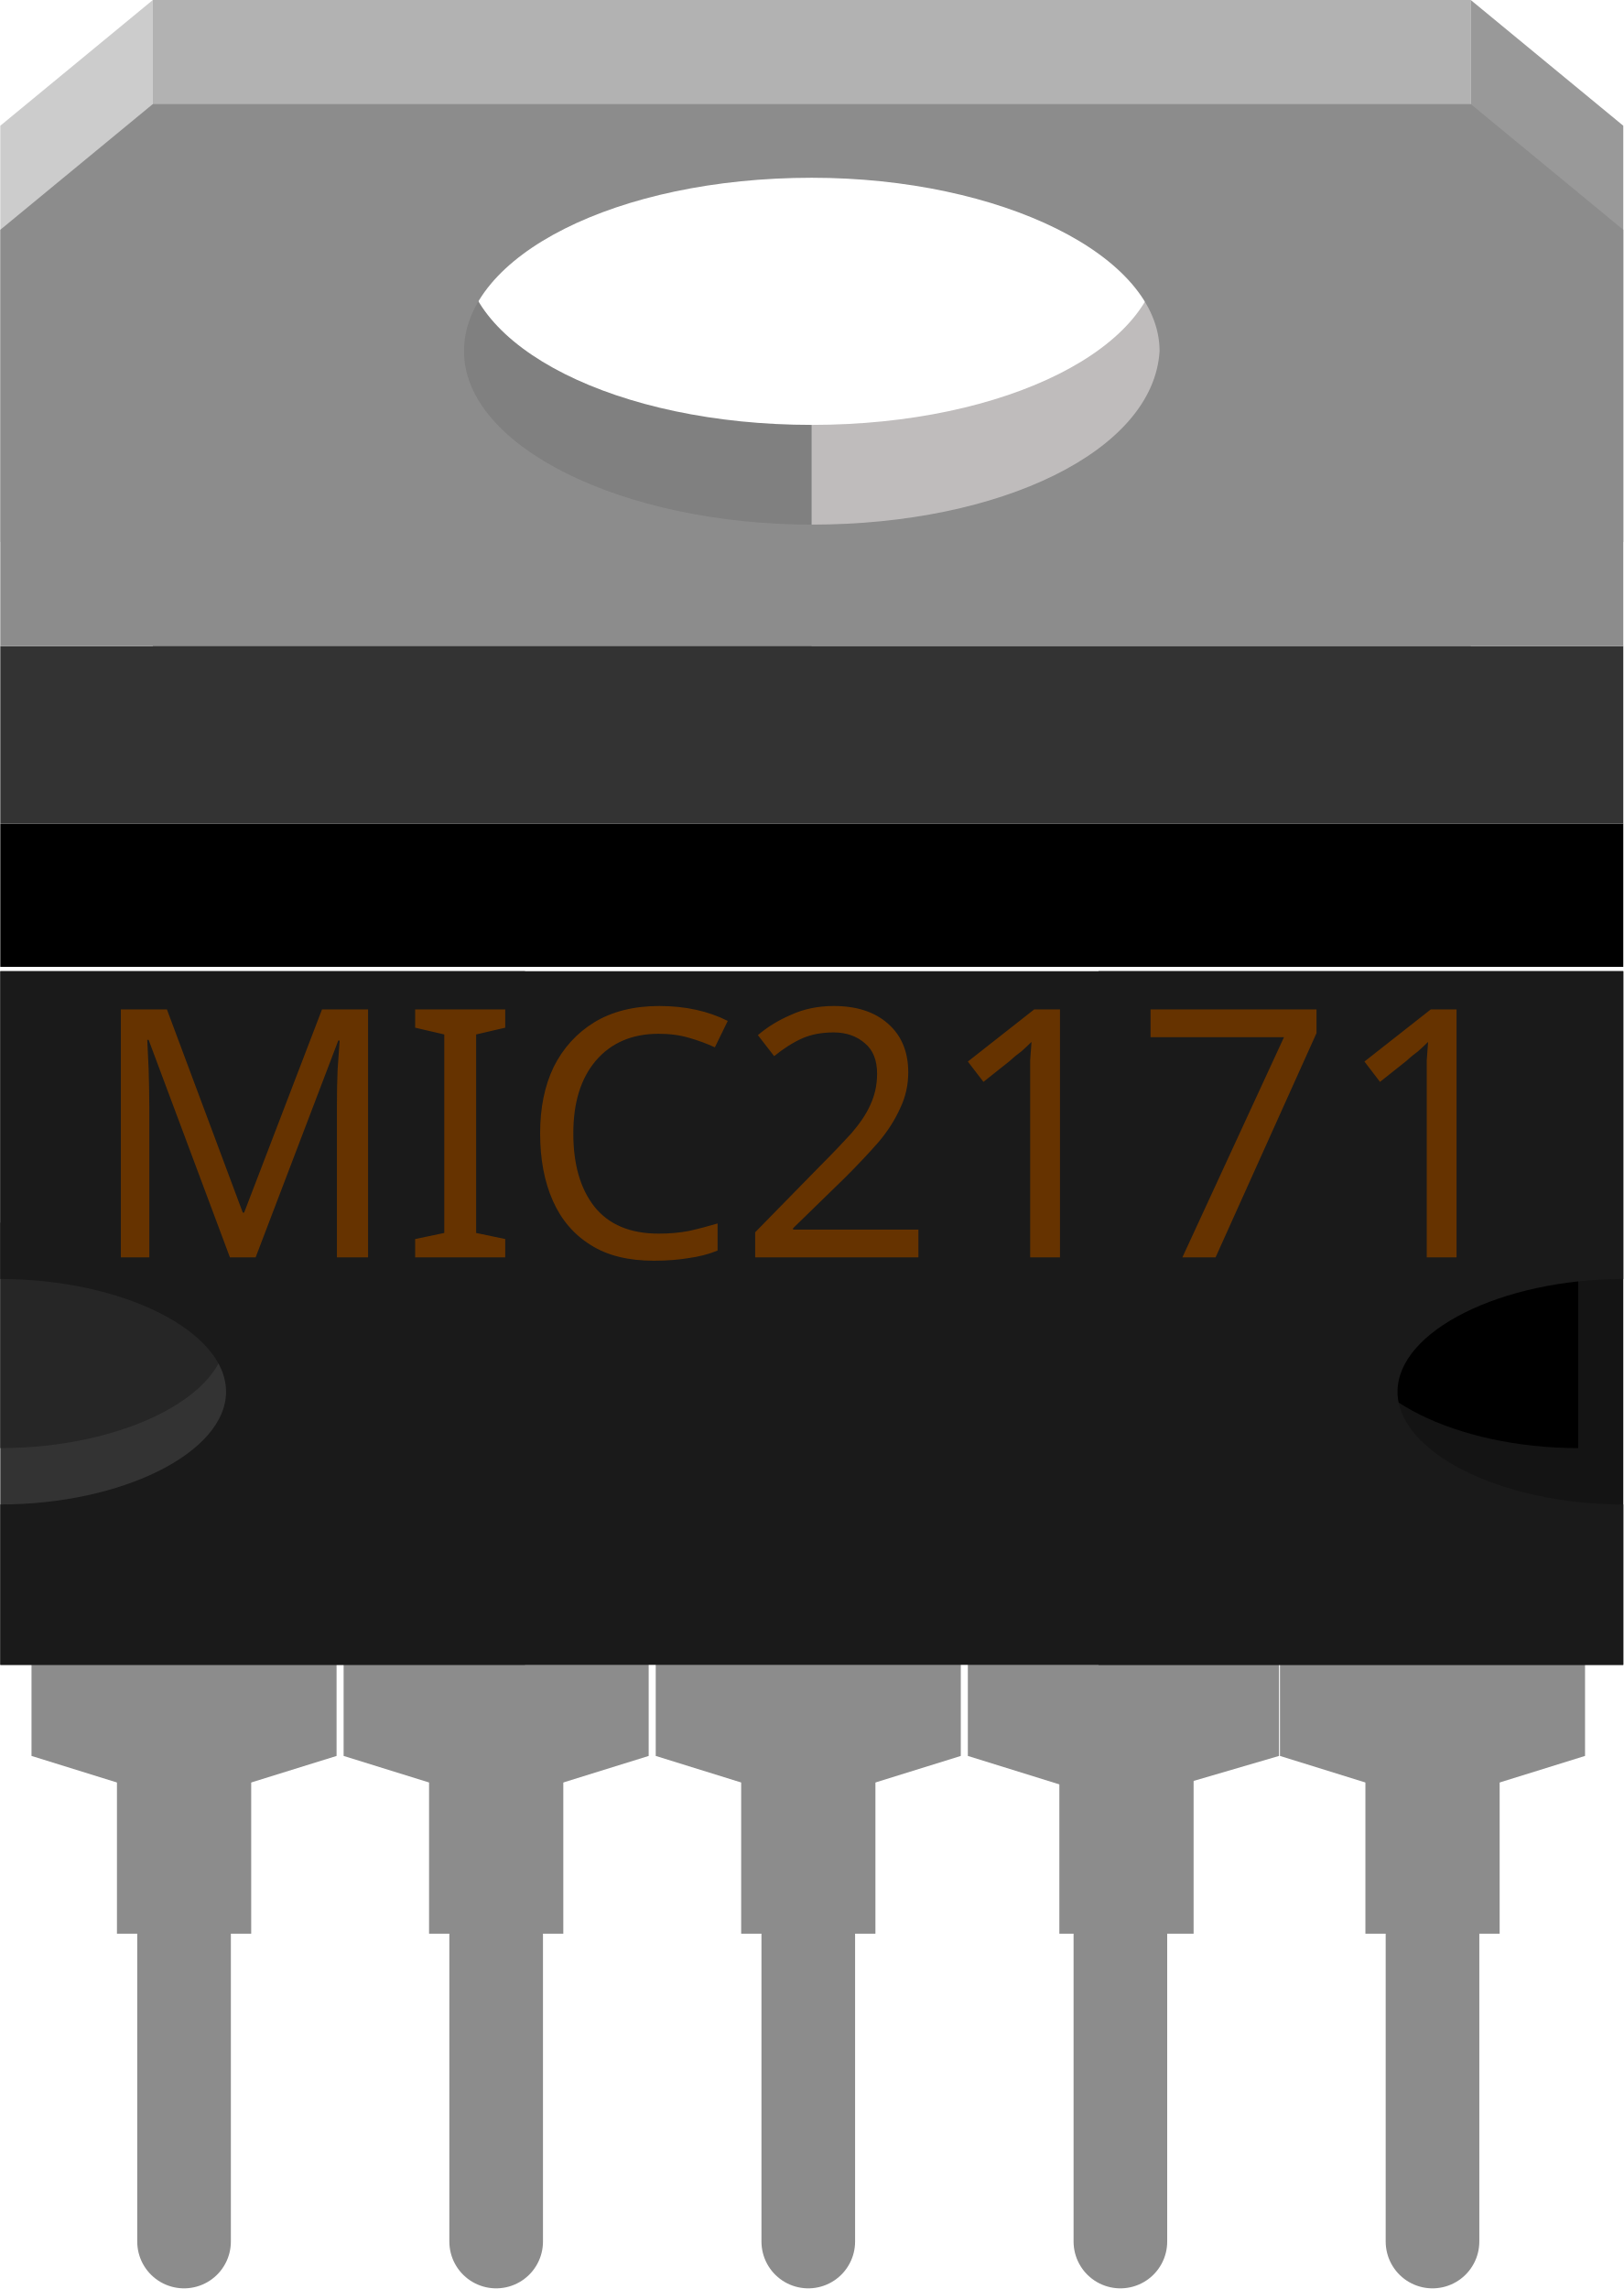
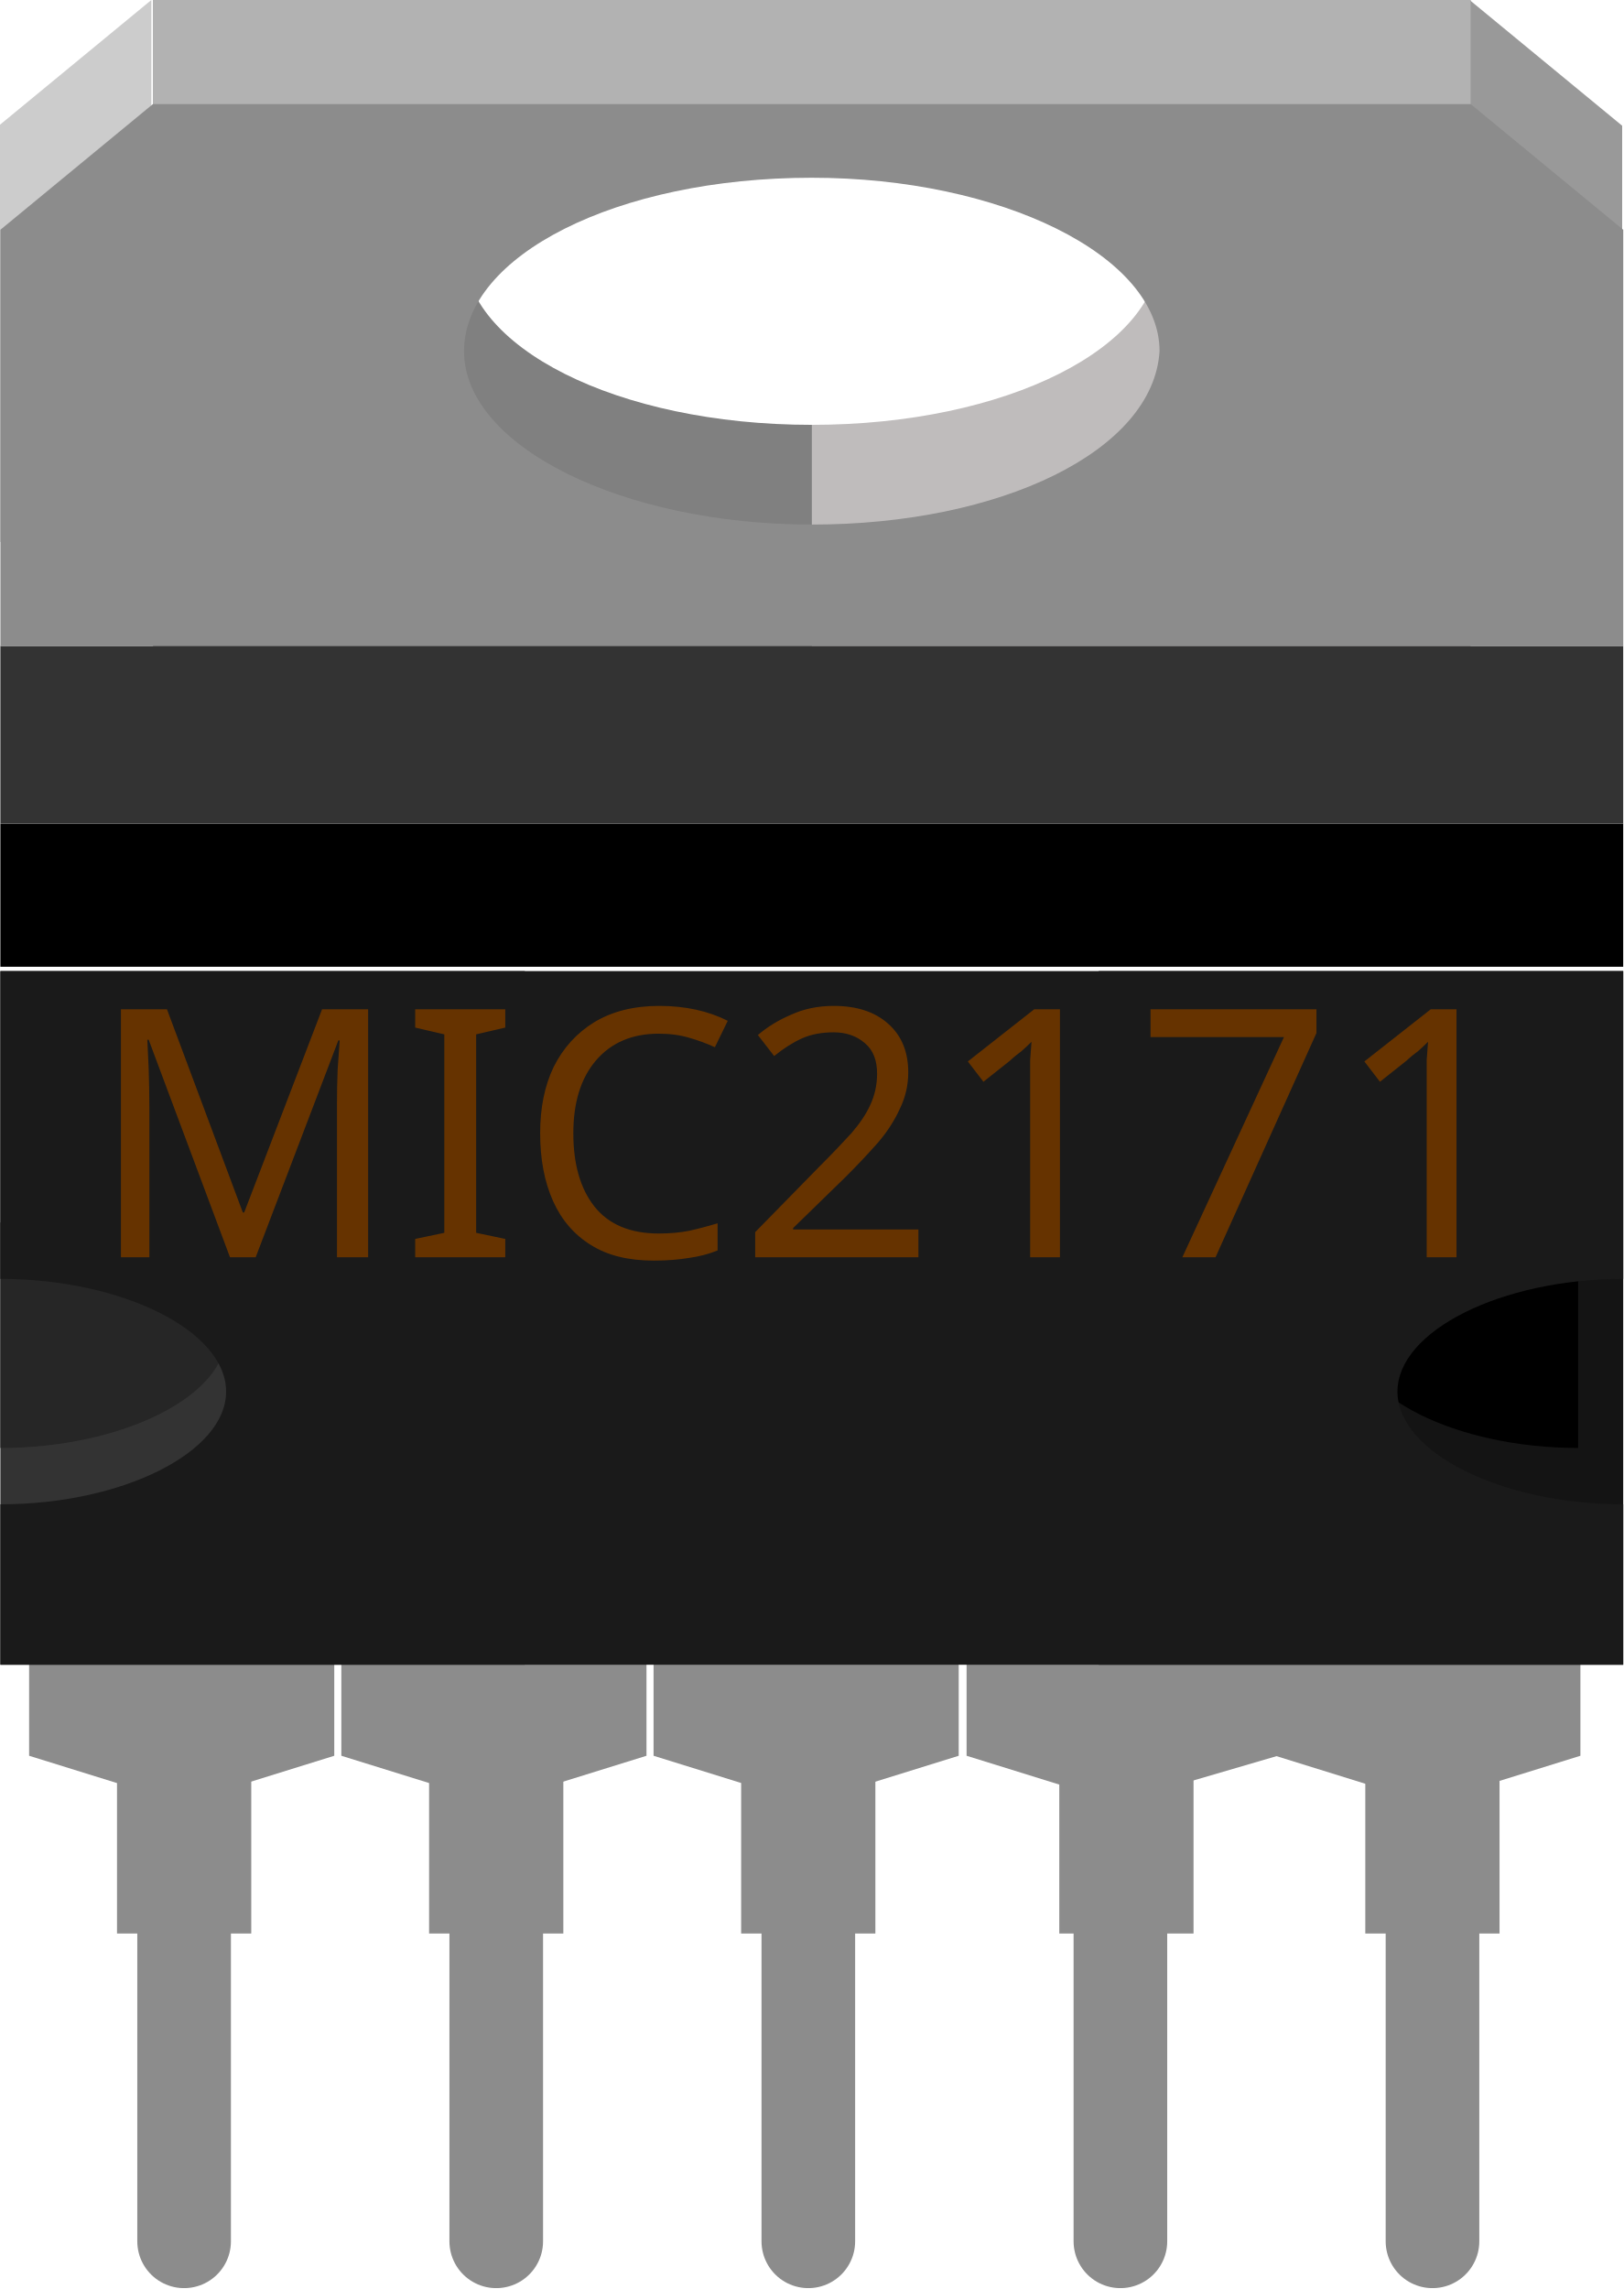
- <svg xmlns="http://www.w3.org/2000/svg" y="0px" x="0px" gorn="0" height="0.733in" xml:space="preserve" id="Ebene_1" version="1.2" viewBox="0 0 37.44 52.795" width="0.52in">
-   <defs id="defs87" />
-   <g gorn="0.3" id="breadboard">
-     <path stroke-linecap="round" gorn="0.3.0" stroke-linejoin="round" stroke="#8c8c8c" stroke-width="2.16" id="path4" d="m 4.239,44.5 v 7.2" fill="none" />
-     <path stroke-linecap="round" gorn="0.3.1" stroke-linejoin="round" stroke="#8c8c8c" stroke-width="2.16" id="path6" d="m 11.439,44.5 v 7.2" fill="none" />
-     <path stroke-linecap="round" gorn="0.3.2" stroke-linejoin="round" stroke="#8c8c8c" stroke-width="2.16" id="path8" d="m 18.639,44.5 v 7.2" fill="none" />
-     <path stroke-linecap="round" gorn="0.3.3" stroke-linejoin="round" stroke="#8c8c8c" stroke-width="2.16" id="path10" d="m 25.839,44.5 v 7.2" fill="none" />
-     <path stroke-linecap="round" gorn="0.3.4" stroke-linejoin="round" stroke="#8c8c8c" stroke-width="2.16" id="path12" d="m 33.039,44.5 v 7.2" fill="none" />
-     <rect y="50.635" x="3.096" gorn="0.3.5" height="2.16" stroke-width="1" id="connector0pin" fill="none" width="2.16" />
-     <rect y="50.635" x="10.296" gorn="0.3.6" height="2.16" stroke-width="1" id="connector1pin" fill="none" width="2.16" />
-     <rect y="50.635" x="17.496" gorn="0.3.7" height="2.16" stroke-width="1" id="connector2pin" fill="none" width="2.16" />
-     <rect y="50.635" x="24.696" gorn="0.3.8" height="2.16" stroke-width="1" id="connector3pin" fill="none" width="2.16" />
-     <rect y="50.635" x="31.896" gorn="0.3.9" height="2.16" stroke-width="1" id="connector4pin" fill="none" width="2.16" />
-     <path gorn="0.3.10" stroke-width="1" id="path24" d="M 33.921,-3.1836454e-5 H 18.72 V 1.8 c 4.363,0 8.023,1.8 8.023,4 0,2.2 -3.519,4 -8.023,4 v 5.8 h 15.201 z" fill="#bfbcbc" />
-     <path gorn="0.3.11" stroke-width="1" id="path26" d="m 10.697,5.8 c 0,-2.2 3.519,-4 8.023,-4 V -3.1836454e-5 H 3.519 V 15.6 H 18.72 v -5.8 c -4.504,0 -8.023,-1.8 -8.023,-4 z" fill="#808080" />
-     <rect y="33.2" x="2.691" gorn="0.3.12" height="11.4" stroke-width="1" id="rect4" fill="#8c8c8c" width="3.097" />
-     <rect y="33.2" x="9.891" gorn="0.3.13" height="11.4" stroke-width="1" id="rect6" fill="#8c8c8c" width="3.097" />
-     <rect y="33.2" x="31.491" gorn="0.3.14" height="11.4" stroke-width="1" id="rect8" fill="#8c8c8c" width="3.097" />
-     <g transform="matrix(1.40752,0,0,1,245.753,-258.1)">
+ <svg xmlns="http://www.w3.org/2000/svg" id="Ebene_1" width=".52in" height=".733in" version="1.2" viewBox="0 0 37.44 52.8">
+   <g id="breadboard">
+     <g fill="none">
+       <g stroke="#8c8c8c" stroke-linecap="round" stroke-linejoin="round" stroke-width="2.16">
+         <path id="path4" d="m4.239 44.5v7.2" />
+         <path id="path6" d="m11.44 44.5v7.2" />
+         <path id="path8" d="m18.64 44.5v7.2" />
+         <path id="path10" d="m25.84 44.5v7.2" />
+         <path id="path12" d="m33.04 44.5v7.2" />
+       </g>
+       <rect id="connector0pin" x="3.096" y="50.64" width="2.16" height="2.16" />
      <g>
-         <g>
-           <g>
-             <g>
-               <g>
-                 <polygon gorn="0.3.15.0.0.0.0.0.0" stroke-width="0.843" id="polygon10" points="-172.1,270.6 -172.1,258.1 -174.6,261 -174.6,270.6 " fill="#cccccc" />
-               </g>
-             </g>
-           </g>
-         </g>
+         <rect id="connector1pin" x="10.3" y="50.64" width="2.16" height="2.16" />
+         <rect id="connector2pin" x="17.5" y="50.64" width="2.16" height="2.16" />
+         <rect id="connector3pin" x="24.7" y="50.64" width="2.16" height="2.16" />
+         <rect id="connector4pin" x="31.9" y="50.64" width="2.16" height="2.16" />
      </g>
    </g>
-     <g transform="matrix(1.40752,0,0,1,245.753,-258.1)">
-       <g>
-         <g>
-           <g>
-             <g>
-               <g>
-                 <polygon gorn="0.3.16.0.0.0.0.0.0" stroke-width="0.843" id="polygon12" points="-150.5,270.6 -148,270.6 -148,261 -150.5,258.1 " fill="#999999" />
-               </g>
-             </g>
-           </g>
-         </g>
-       </g>
+     <path id="path24" d="m33.92-3.184e-5h-15.2v1.8c4.363 0 8.023 1.8 8.023 4s-3.519 4-8.023 4v5.8h15.2z" fill="#bfbcbc" />
+     <path id="path26" d="m10.7 5.8c0-2.2 3.519-4 8.023-4v-1.8h-15.2v15.6h15.2v-5.8c-4.504 0-8.023-1.8-8.023-4z" fill="#808080" />
+     <g fill="#8c8c8c">
+       <rect id="rect4" x="2.691" y="33.2" width="3.097" height="11.4" />
+       <rect id="rect6" x="9.891" y="33.2" width="3.097" height="11.4" />
+       <rect id="rect8" x="31.49" y="33.2" width="3.097" height="11.4" />
    </g>
-     <g transform="matrix(1.40752,0,0,1,246.473,-258.1)">
-       <g>
-         <g>
-           <g>
-             <g>
-               <g>
-                 <polygon gorn="0.3.17.0.0.0.0.0.0" stroke-width="0.843" id="polygon21" points="-174.6,289.8 -169.6,289.8 -169.6,298.6 -171.2,299.3 -173,299.3 -174.6,298.6 " fill="#8c8c8c" />
-               </g>
-             </g>
-           </g>
-         </g>
-       </g>
+     <g transform="matrix(1.408 0 0 1 245.8 -258.1)">
+       <polygon id="polygon10" points="-172.1 270.6 -172.1 258.1 -174.6 261 -174.6 270.6" fill="#ccc" stroke-width=".843" />
+       <polygon id="polygon12" points="-150.5 270.6 -148 270.6 -148 261 -150.5 258.1" fill="#999" stroke-width=".843" />
    </g>
-     <g transform="matrix(1.40752,0,0,1,246.0724,-258.1)">
-       <g>
-         <g>
-           <g>
-             <g>
-               <g>
-                 <polygon gorn="0.3.18.0.0.0.0.0.0" stroke-width="0.843" id="polygon23" points="-164.2,289.8 -164.2,298.6 -165.8,299.3 -167.6,299.3 -169.2,298.6 -169.2,289.8 " fill="#8c8c8c" />
-               </g>
-             </g>
-           </g>
-         </g>
-       </g>
+     <g transform="matrix(1.408 0 0 1 246.5 -258.1)">
+       <polygon id="polygon21" points="-174.6 289.8 -169.6 289.8 -169.6 298.6 -171.2 299.3 -173 299.3 -174.6 298.6" fill="#8c8c8c" stroke-width=".843" />
    </g>
-     <rect y="33.2" x="17.091" gorn="0.3.19" height="11.4" stroke-width="1" id="rect6_1_" fill="#8c8c8c" width="3.097" />
-     <g transform="matrix(1.40752,0,0,1,245.6718,-258.1)">
-       <g>
-         <g>
-           <g>
-             <g>
-               <g>
-                 <polygon gorn="0.3.20.0.0.0.0.0.0" stroke-width="0.843" id="polygon23_1_" points="-158.8,289.8 -158.8,298.6 -160.4,299.3 -162.2,299.3 -163.8,298.6 -163.8,289.8 " fill="#8c8c8c" />
-               </g>
-             </g>
-           </g>
-         </g>
-       </g>
+     <g transform="matrix(1.408 0 0 1 246.1 -258.1)">
+       <polygon id="polygon23" points="-164.2 289.8 -164.2 298.6 -165.8 299.3 -167.6 299.3 -169.2 298.6 -169.2 289.8" fill="#8c8c8c" stroke-width=".843" />
    </g>
-     <rect y="33.2" x="24.431" gorn="0.3.21" height="11.4" stroke-width="1" id="rect6_2_" fill="#8c8c8c" width="3.097" />
-     <g transform="matrix(1.40752,0,0,1,245.5527,-258.1)">
-       <g>
-         <g>
-           <g>
-             <g>
-               <g>
-                 <polygon gorn="0.3.22.0.0.0.0.0.0" stroke-width="0.843" id="polygon23_2_" points="-153.5,289.8 -153.5,298.6 -155.2,299.3 -157,299.3 -158.6,298.6 -158.6,289.8 " fill="#8c8c8c" />
-               </g>
-             </g>
-           </g>
-         </g>
-       </g>
+     <rect id="rect6_1_" x="17.09" y="33.2" width="3.097" height="11.4" fill="#8c8c8c" />
+     <g transform="matrix(1.408 0 0 1 245.7 -258.1)">
+       <polygon id="polygon23_1_" points="-158.8 289.8 -158.8 298.6 -160.4 299.3 -162.2 299.3 -163.8 298.6 -163.8 289.8" fill="#8c8c8c" stroke-width=".843" />
    </g>
-     <g transform="matrix(1.40752,0,0,1,245.4336,-258.1)">
-       <g>
-         <g>
-           <g>
-             <g>
-               <g>
-                 <polygon gorn="0.3.23.0.0.0.0.0.0" stroke-width="0.843" id="polygon25" points="-148.4,289.8 -148.4,298.6 -150,299.3 -151.8,299.3 -153.4,298.6 -153.4,289.8 " fill="#8c8c8c" />
-               </g>
-             </g>
-           </g>
-         </g>
-       </g>
+     <rect id="rect6_2_" x="24.43" y="33.2" width="3.097" height="11.4" fill="#8c8c8c" />
+     <g transform="matrix(1.408 0 0 1 245.6 -258.1)">
+       <polygon id="polygon23_2_" points="-153.5 289.8 -153.5 298.6 -155.2 299.3 -157 299.3 -158.6 298.6 -158.6 289.8" fill="#8c8c8c" stroke-width=".843" />
    </g>
-     <rect y="22.4" x="25.335" gorn="0.3.24" height="16" stroke-width="1" id="rect40" fill="#141414" width="12.105" />
-     <rect y="22.4" x="0" gorn="0.3.25" height="16" stroke-width="1" id="rect42" fill="#333333" width="12.105" />
-     <path gorn="0.3.26" stroke-width="1" id="path40_1_" d="m 8.4314209e-6,28.2 v 5.2 c 2.815,0 5.208,-1.2 5.208,-2.6 0,-1.4 -2.393,-2.6 -5.208,-2.6 z" fill="#262626" />
-     <path gorn="0.3.27" stroke-width="1" id="path47" d="m 36.401,28.2 c -2.815,0 -5.208,1.2 -5.208,2.6 0,1.4 2.393,2.6 5.208,2.6 z" />
-     <path gorn="0.3.28" stroke-width="1" id="path46" d="m 8.4314209e-6,22.4 v 7.1 c 2.815,0 5.208,1.2 5.208,2.6 0,1.4 -2.393,2.6 -5.208,2.6 v 3.7 H 37.44 v -16 z M 37.44,34.7 c -2.815,0 -5.208,-1.2 -5.208,-2.6 0,-1.4 2.393,-2.6 5.208,-2.6 z" fill="#1a1a1a" />
-     <rect y="19" x="0" gorn="0.3.29" height="3.3" stroke-width="1" id="rect49" width="37.44" />
-     <rect y="14.9" x="0" gorn="0.3.30" height="4.1" stroke-width="1" id="rect51" fill="#333333" width="37.44" />
-     <rect y="-2.5750785e-005" x="3.519" gorn="0.3.31" height="3.1" stroke-width="1" id="connector6pin" fill="#b2b2b2" width="30.402" />
-     <path gorn="0.3.32" stroke-width="1" id="path55" d="M 33.921,2.4 H 3.519 l -3.519,2.9 V 14.9 H 37.44 V 5.3 Z M 18.72,12.1 c -4.363,0 -8.023,-1.8 -8.023,-4 0,-2.2 3.519,-4 8.023,-4 4.363,0 8.023,1.8 8.023,4 -0.141,2.3 -3.66,4 -8.023,4 z" fill="#8c8c8c" />
-     <text y="29" x="2" gorn="0.3.33" font-size="8" stroke-width="1" id="text176" fill="#663300" font-family="Droid Sans">MIC2171</text>
+     <g transform="matrix(1.408 0 0 1 245.4 -258.1)">
+       <polygon id="polygon25" points="-148.4 289.8 -148.4 298.6 -150 299.3 -151.8 299.3 -153.4 298.6 -153.4 289.8" fill="#8c8c8c" stroke-width=".843" />
+     </g>
+     <g>
+       <rect id="rect40" x="25.34" y="22.4" width="12.1" height="16" fill="#141414" />
+       <rect id="rect42" y="22.4" width="12.1" height="16" fill="#333" />
+       <path id="path40_1_" d="m8.431e-6 28.2v5.2c2.815 0 5.208-1.2 5.208-2.6s-2.393-2.6-5.208-2.6z" fill="#262626" />
+       <path id="path47" d="m36.4 28.2c-2.815 0-5.208 1.2-5.208 2.6s2.393 2.6 5.208 2.6z" />
+       <path id="path46" d="m8.431e-6 22.4v7.1c2.815 0 5.208 1.2 5.208 2.6s-2.393 2.6-5.208 2.6v3.7h37.44v-16zm37.44 12.3c-2.815 0-5.208-1.2-5.208-2.6s2.393-2.6 5.208-2.6z" fill="#1a1a1a" />
+       <rect id="rect49" y="19" width="37.44" height="3.3" />
+       <rect id="rect51" y="14.9" width="37.44" height="4.1" fill="#333" />
+       <rect id="connector6pin" x="3.519" y="-2.575e-5" width="30.4" height="3.1" fill="#b2b2b2" />
+       <path id="path55" d="m33.92 2.4h-30.4l-3.519 2.9v9.6h37.44v-9.6zm-15.2 9.7c-4.363 0-8.023-1.8-8.023-4 0-2.2 3.519-4 8.023-4 4.363 0 8.023 1.8 8.023 4-.141 2.3-3.66 4-8.023 4z" fill="#8c8c8c" />
+       <text id="text176" x="2" y="29" fill="#663300" font-family="Droid Sans" font-size="8">MIC2171</text>
+     </g>
  </g>
</svg>
